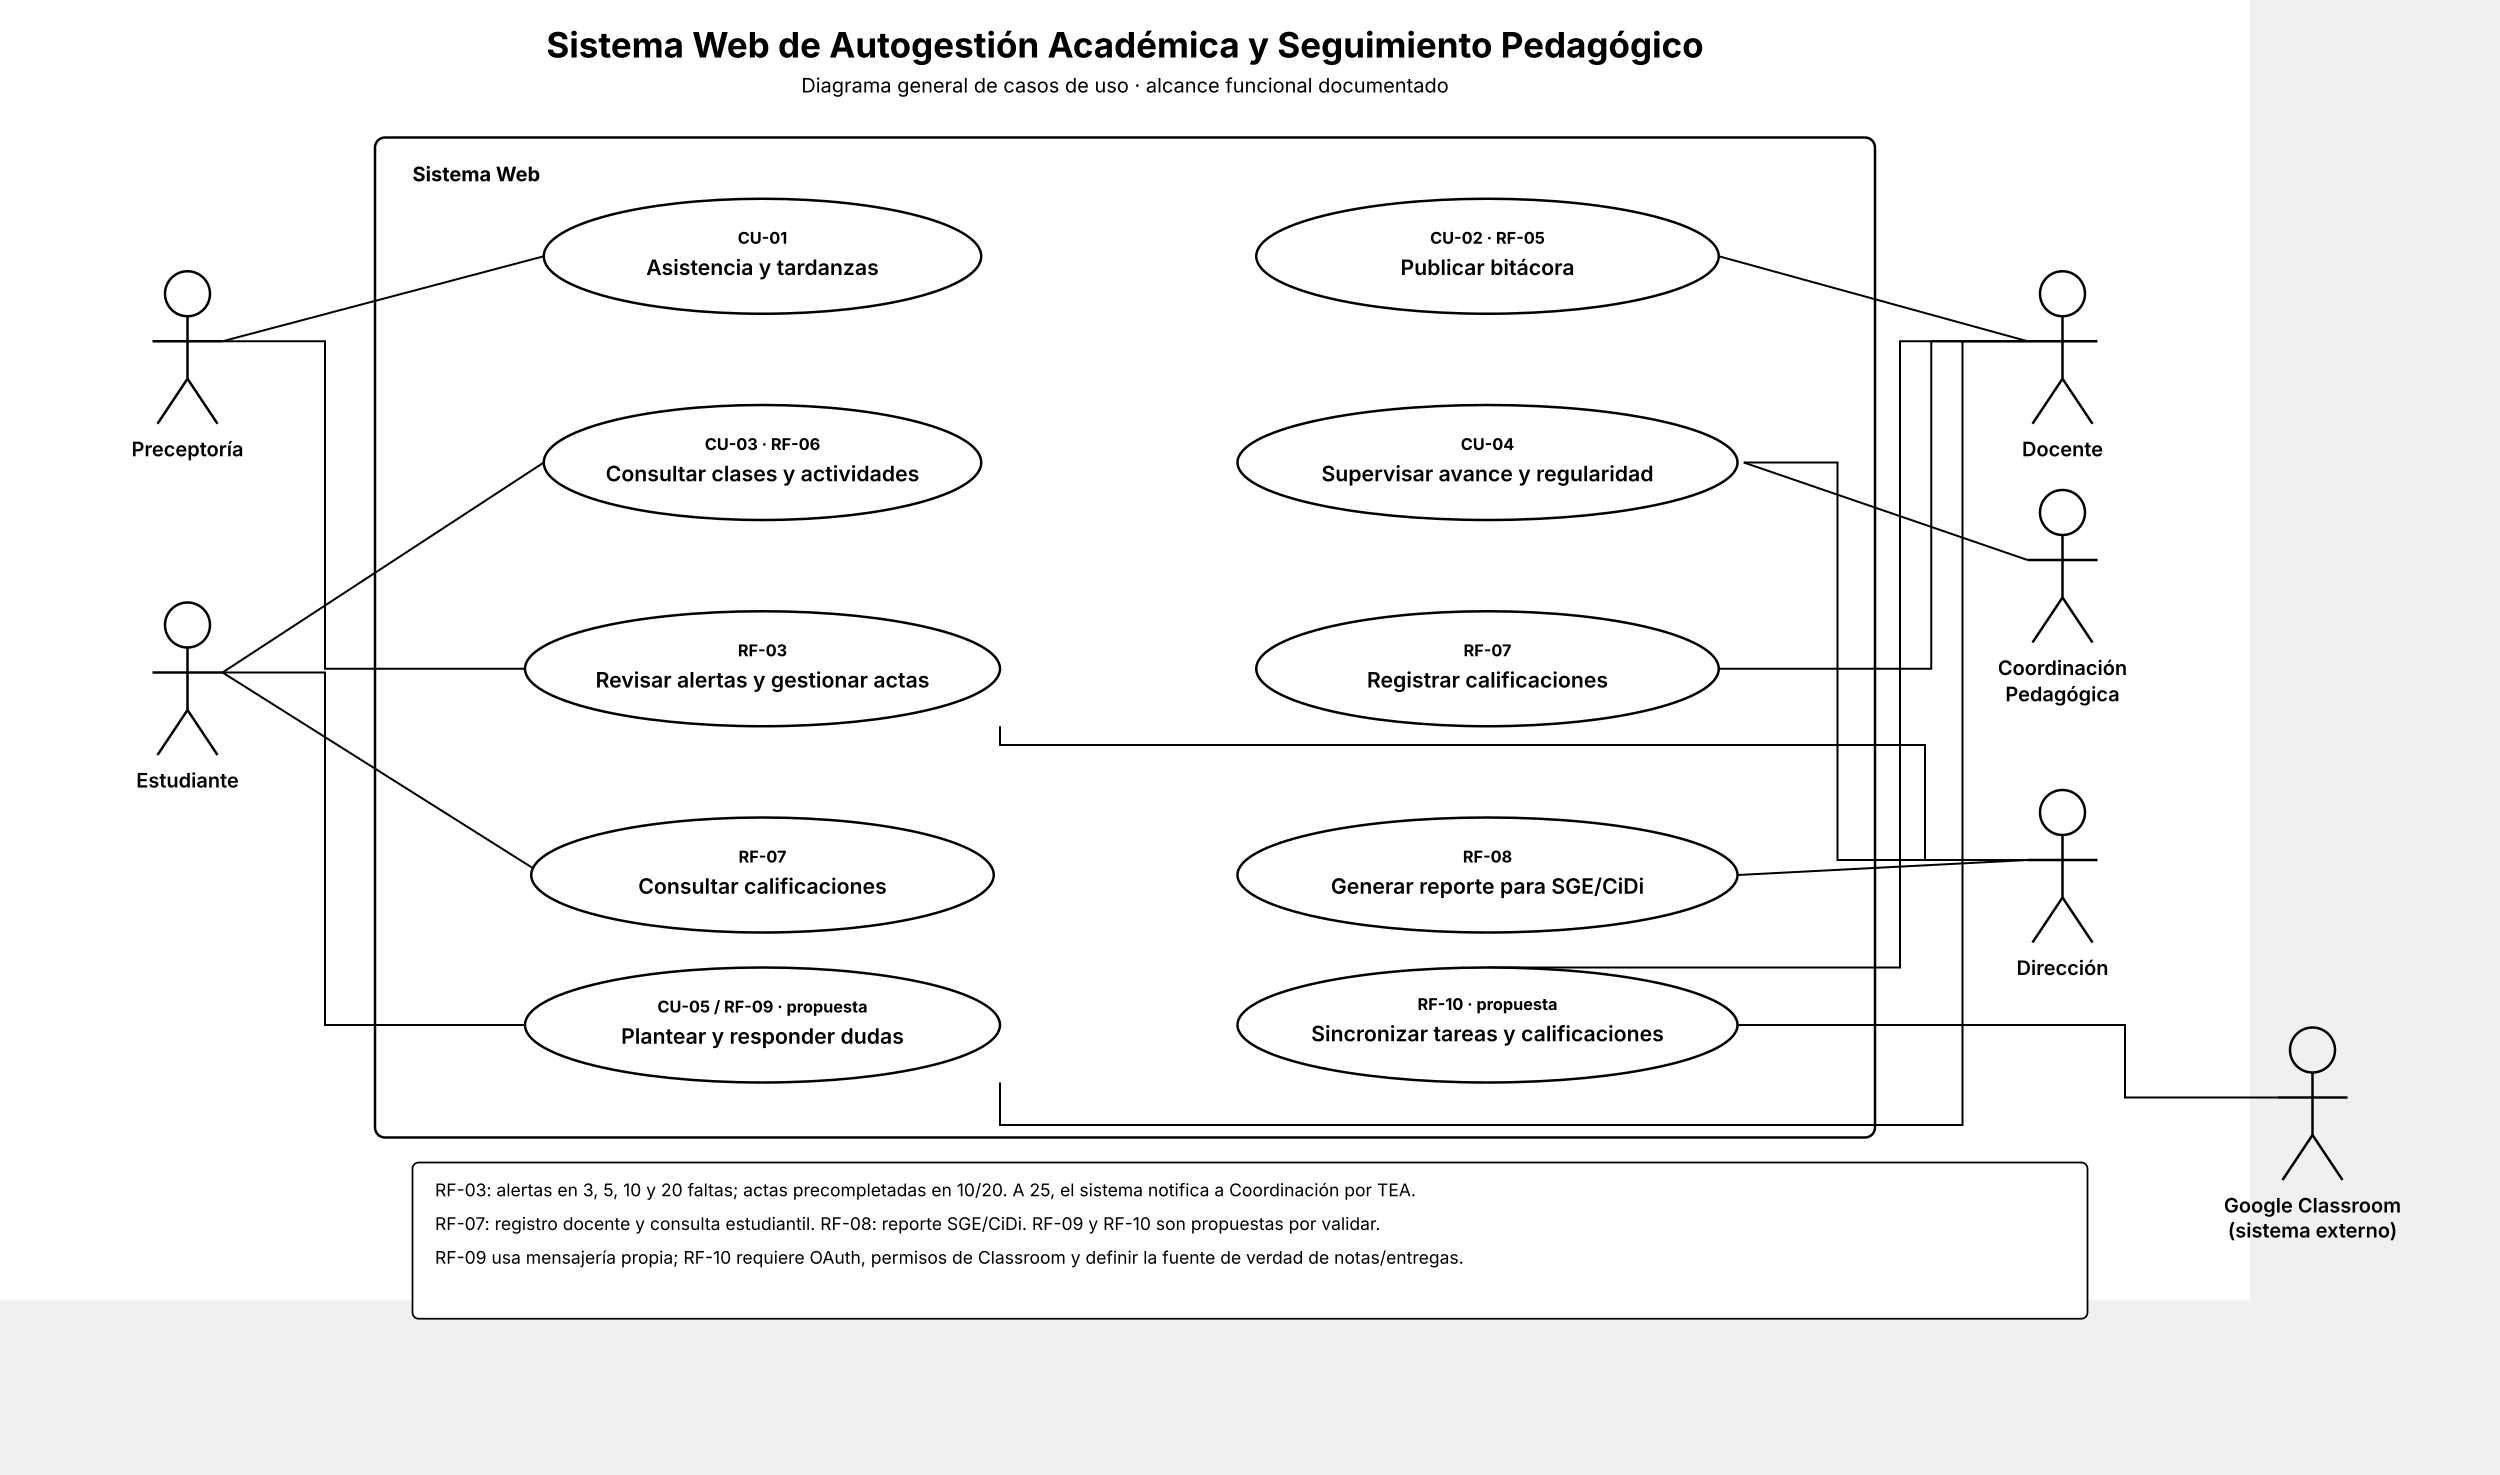
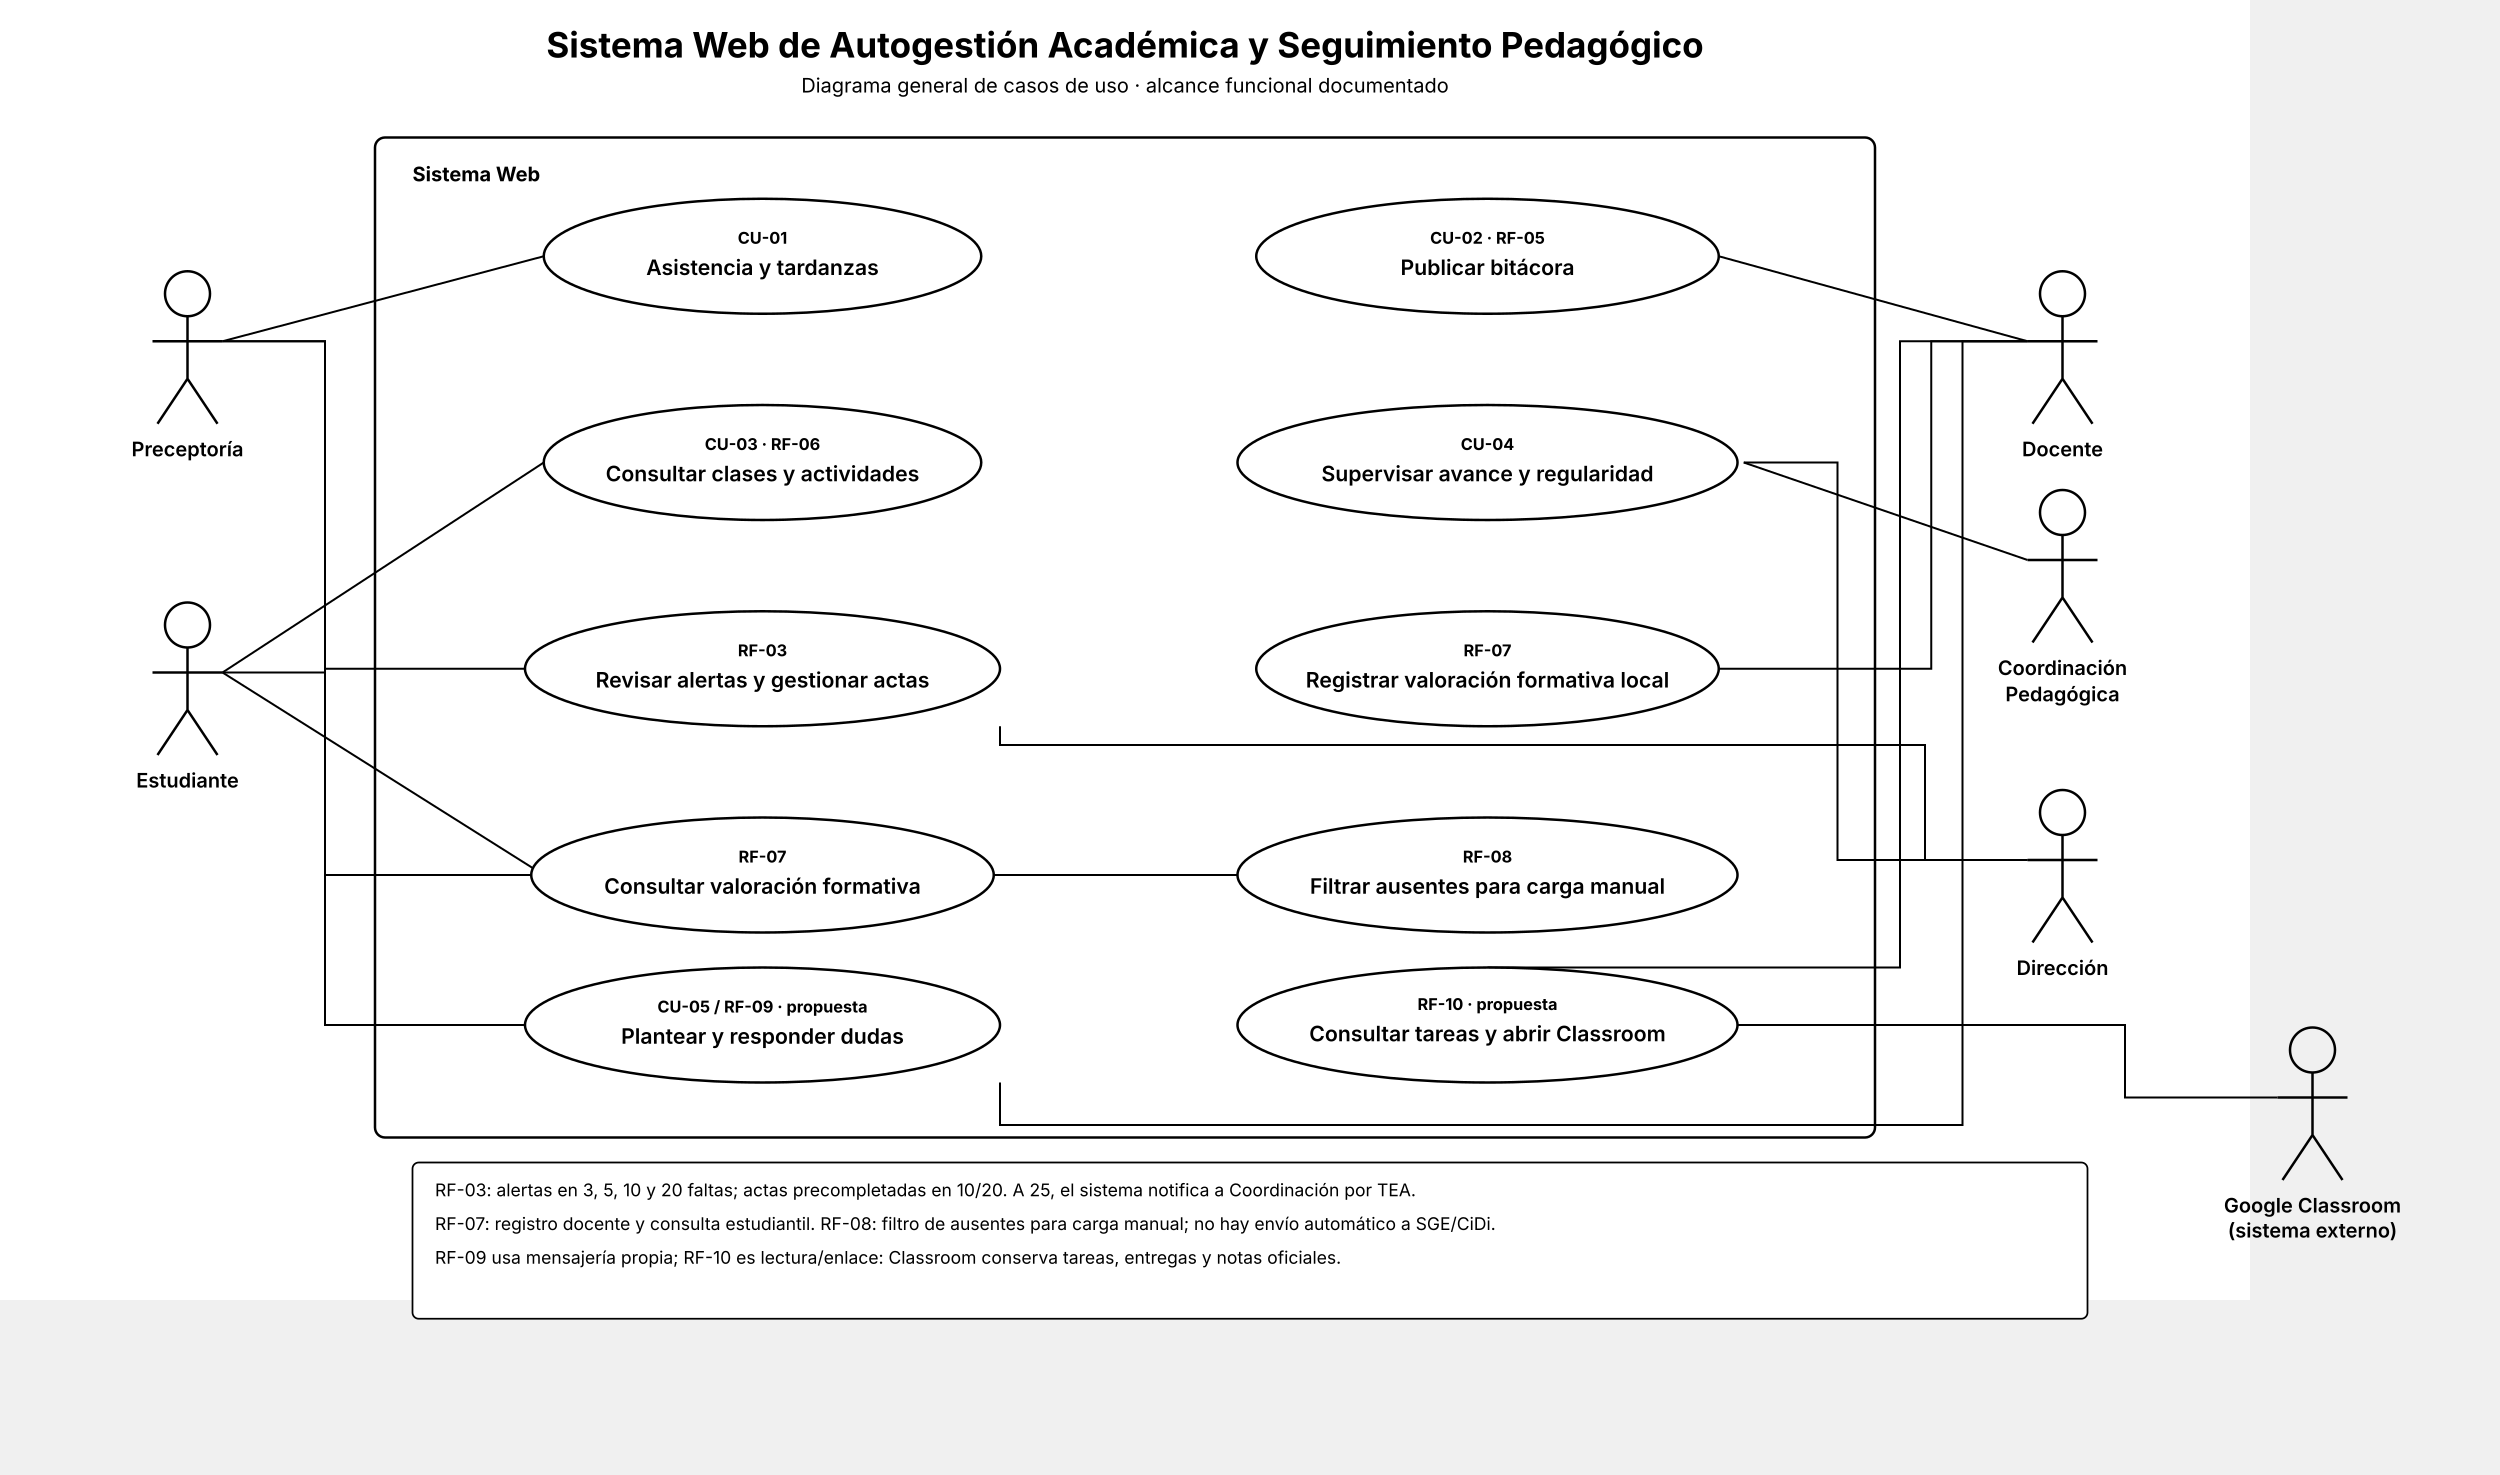
<svg xmlns="http://www.w3.org/2000/svg" width="2000" height="1180" viewBox="0 0 2000 1180" role="img" aria-labelledby="title desc">
  <defs>
    <style>
      text{font-family:Inter,Arial,sans-serif;fill:#000000!important}.heading{font-size:28px;font-weight:700}.subheading{font-size:16px;fill:#000000}.system{fill:#ffffff;stroke:#000000;stroke-width:2}.usecase{fill:#ffffff;stroke:#000000;stroke-width:2}.case-label{font-size:17px;font-weight:600;text-anchor:middle}.case-id{font-size:13px;font-weight:700;fill:#000000;text-anchor:middle}.actor-line{fill:none;stroke:#000000;stroke-width:2}.assoc{fill:none;stroke:#000000;stroke-width:1.6}.actor-name{font-size:16px;font-weight:600;text-anchor:middle}.note{font-size:14px;fill:#000000}.note-box{fill:#ffffff;stroke:#000000;stroke-width:1.4}
    </style>
  </defs>
  <rect width="1800" height="1040" fill="#fff" />
  <text class="heading" x="900" y="46" text-anchor="middle">Sistema Web de Autogestión Académica y Seguimiento Pedagógico</text>
  <text class="subheading" x="900" y="74" text-anchor="middle">Diagrama general de casos de uso · alcance funcional documentado</text>
  <rect class="system" x="300" y="110" width="1200" height="800" rx="8" />
  <text x="330" y="145" font-size="16" font-weight="700">Sistema Web</text>
  <g class="assoc">
    <path d="M178 273L435 205" />
    <path d="M178 273H260V535H435" />
    <path d="M1622 273L1375 205" />
    <path d="M1622 273H1545V535H1375" />
    <path d="M178 538L435 370" />
    <path d="M178 538L435 700" />
    <path d="M1622 448L1395 370" />
    <path d="M1622 688H1470V370H1395" />
-     <path d="M1622 688L1390 700" />
    <path d="M1622 688H1540V596H800V581" />
+     <path d="M178 273H260V700H990" />
    <path d="M178 538H260V820H420" />
    <path d="M1622 273H1570V900H800V866" />
    <path d="M1622 273H1520V774H1190" />
    <path d="M1822 878H1700V820H1390" />
  </g>
  <g>
    <ellipse class="usecase" cx="610" cy="205" rx="175" ry="46" />
    <text class="case-id" x="610" y="195">CU-01</text>
    <text class="case-label" x="610" y="220">Asistencia y tardanzas</text>
    <ellipse class="usecase" cx="1190" cy="205" rx="185" ry="46" />
    <text class="case-id" x="1190" y="195">CU-02 · RF-05</text>
    <text class="case-label" x="1190" y="220">Publicar bitácora</text>
    <ellipse class="usecase" cx="610" cy="370" rx="175" ry="46" />
    <text class="case-id" x="610" y="360">CU-03 · RF-06</text>
    <text class="case-label" x="610" y="385">Consultar clases y actividades</text>
    <ellipse class="usecase" cx="1190" cy="370" rx="200" ry="46" />
    <text class="case-id" x="1190" y="360">CU-04</text>
    <text class="case-label" x="1190" y="385">Supervisar avance y regularidad</text>
    <ellipse class="usecase" cx="610" cy="535" rx="190" ry="46" />
    <text class="case-id" x="610" y="525">RF-03</text>
    <text class="case-label" x="610" y="550">Revisar alertas y gestionar actas</text>
    <ellipse class="usecase" cx="1190" cy="535" rx="185" ry="46" />
    <text class="case-id" x="1190" y="525">RF-07</text>
-     <text class="case-label" x="1190" y="550">Registrar calificaciones</text>
+     <text class="case-label" x="1190" y="550">Registrar valoración formativa local</text>
    <ellipse class="usecase" cx="610" cy="700" rx="185" ry="46" />
    <text class="case-id" x="610" y="690">RF-07</text>
-     <text class="case-label" x="610" y="715">Consultar calificaciones</text>
+     <text class="case-label" x="610" y="715">Consultar valoración formativa</text>
    <ellipse class="usecase" cx="1190" cy="700" rx="200" ry="46" />
    <text class="case-id" x="1190" y="690">RF-08</text>
-     <text class="case-label" x="1190" y="715">Generar reporte para SGE/CiDi</text>
+     <text class="case-label" x="1190" y="715">Filtrar ausentes para carga manual</text>
    <ellipse class="usecase" cx="610" cy="820" rx="190" ry="46" />
    <text class="case-id" x="610" y="810">CU-05 / RF-09 · propuesta</text>
    <text class="case-label" x="610" y="835">Plantear y responder dudas</text>
    <ellipse class="usecase" cx="1190" cy="820" rx="200" ry="46" />
    <text class="case-id" x="1190" y="808">RF-10 · propuesta</text>
-     <text class="case-label" x="1190" y="833">Sincronizar tareas y calificaciones</text>
+     <text class="case-label" x="1190" y="833">Consultar tareas y abrir Classroom</text>
  </g>
  <g transform="translate(150 235)">
    <circle class="actor-line" cx="0" cy="0" r="18" />
    <path class="actor-line" d="M0 18V68M-28 38H28M0 68L-24 104M0 68L24 104" />
    <text class="actor-name" x="0" y="130">Preceptoría</text>
  </g>
  <g transform="translate(1650 235)">
    <circle class="actor-line" cx="0" cy="0" r="18" />
    <path class="actor-line" d="M0 18V68M-28 38H28M0 68L-24 104M0 68L24 104" />
    <text class="actor-name" x="0" y="130">Docente</text>
  </g>
  <g transform="translate(150 500)">
    <circle class="actor-line" cx="0" cy="0" r="18" />
    <path class="actor-line" d="M0 18V68M-28 38H28M0 68L-24 104M0 68L24 104" />
    <text class="actor-name" x="0" y="130">Estudiante</text>
  </g>
  <g transform="translate(1650 410)">
    <circle class="actor-line" cx="0" cy="0" r="18" />
    <path class="actor-line" d="M0 18V68M-28 38H28M0 68L-24 104M0 68L24 104" />
    <text class="actor-name" x="0" y="130">Coordinación</text>
    <text class="actor-name" x="0" y="151">Pedagógica</text>
  </g>
  <g transform="translate(1650 650)">
    <circle class="actor-line" cx="0" cy="0" r="18" />
    <path class="actor-line" d="M0 18V68M-28 38H28M0 68L-24 104M0 68L24 104" />
    <text class="actor-name" x="0" y="130">Dirección</text>
  </g>
  <g transform="translate(1850 840)">
    <circle class="actor-line" cx="0" cy="0" r="18" />
    <path class="actor-line" d="M0 18V68M-28 38H28M0 68L-24 104M0 68L24 104" />
    <text class="actor-name" x="0" y="130">Google Classroom</text>
    <text class="actor-name" x="0" y="150">(sistema externo)</text>
  </g>
  <rect class="note-box" x="330" y="930" width="1340" height="125" rx="5" />
  <text class="note" x="348" y="957">RF-03: alertas en 3, 5, 10 y 20 faltas; actas precompletadas en 10/20. A 25, el sistema notifica a Coordinación por TEA.</text>
-   <text class="note" x="348" y="984">RF-07: registro docente y consulta estudiantil. RF-08: reporte SGE/CiDi. RF-09 y RF-10 son propuestas por validar.</text>
-   <text class="note" x="348" y="1011">RF-09 usa mensajería propia; RF-10 requiere OAuth, permisos de Classroom y definir la fuente de verdad de notas/entregas.</text>
+   <text class="note" x="348" y="984">RF-07: registro docente y consulta estudiantil. RF-08: filtro de ausentes para carga manual; no hay envío automático a SGE/CiDi.</text>
+   <text class="note" x="348" y="1011">RF-09 usa mensajería propia; RF-10 es lectura/enlace: Classroom conserva tareas, entregas y notas oficiales.</text>
</svg>
